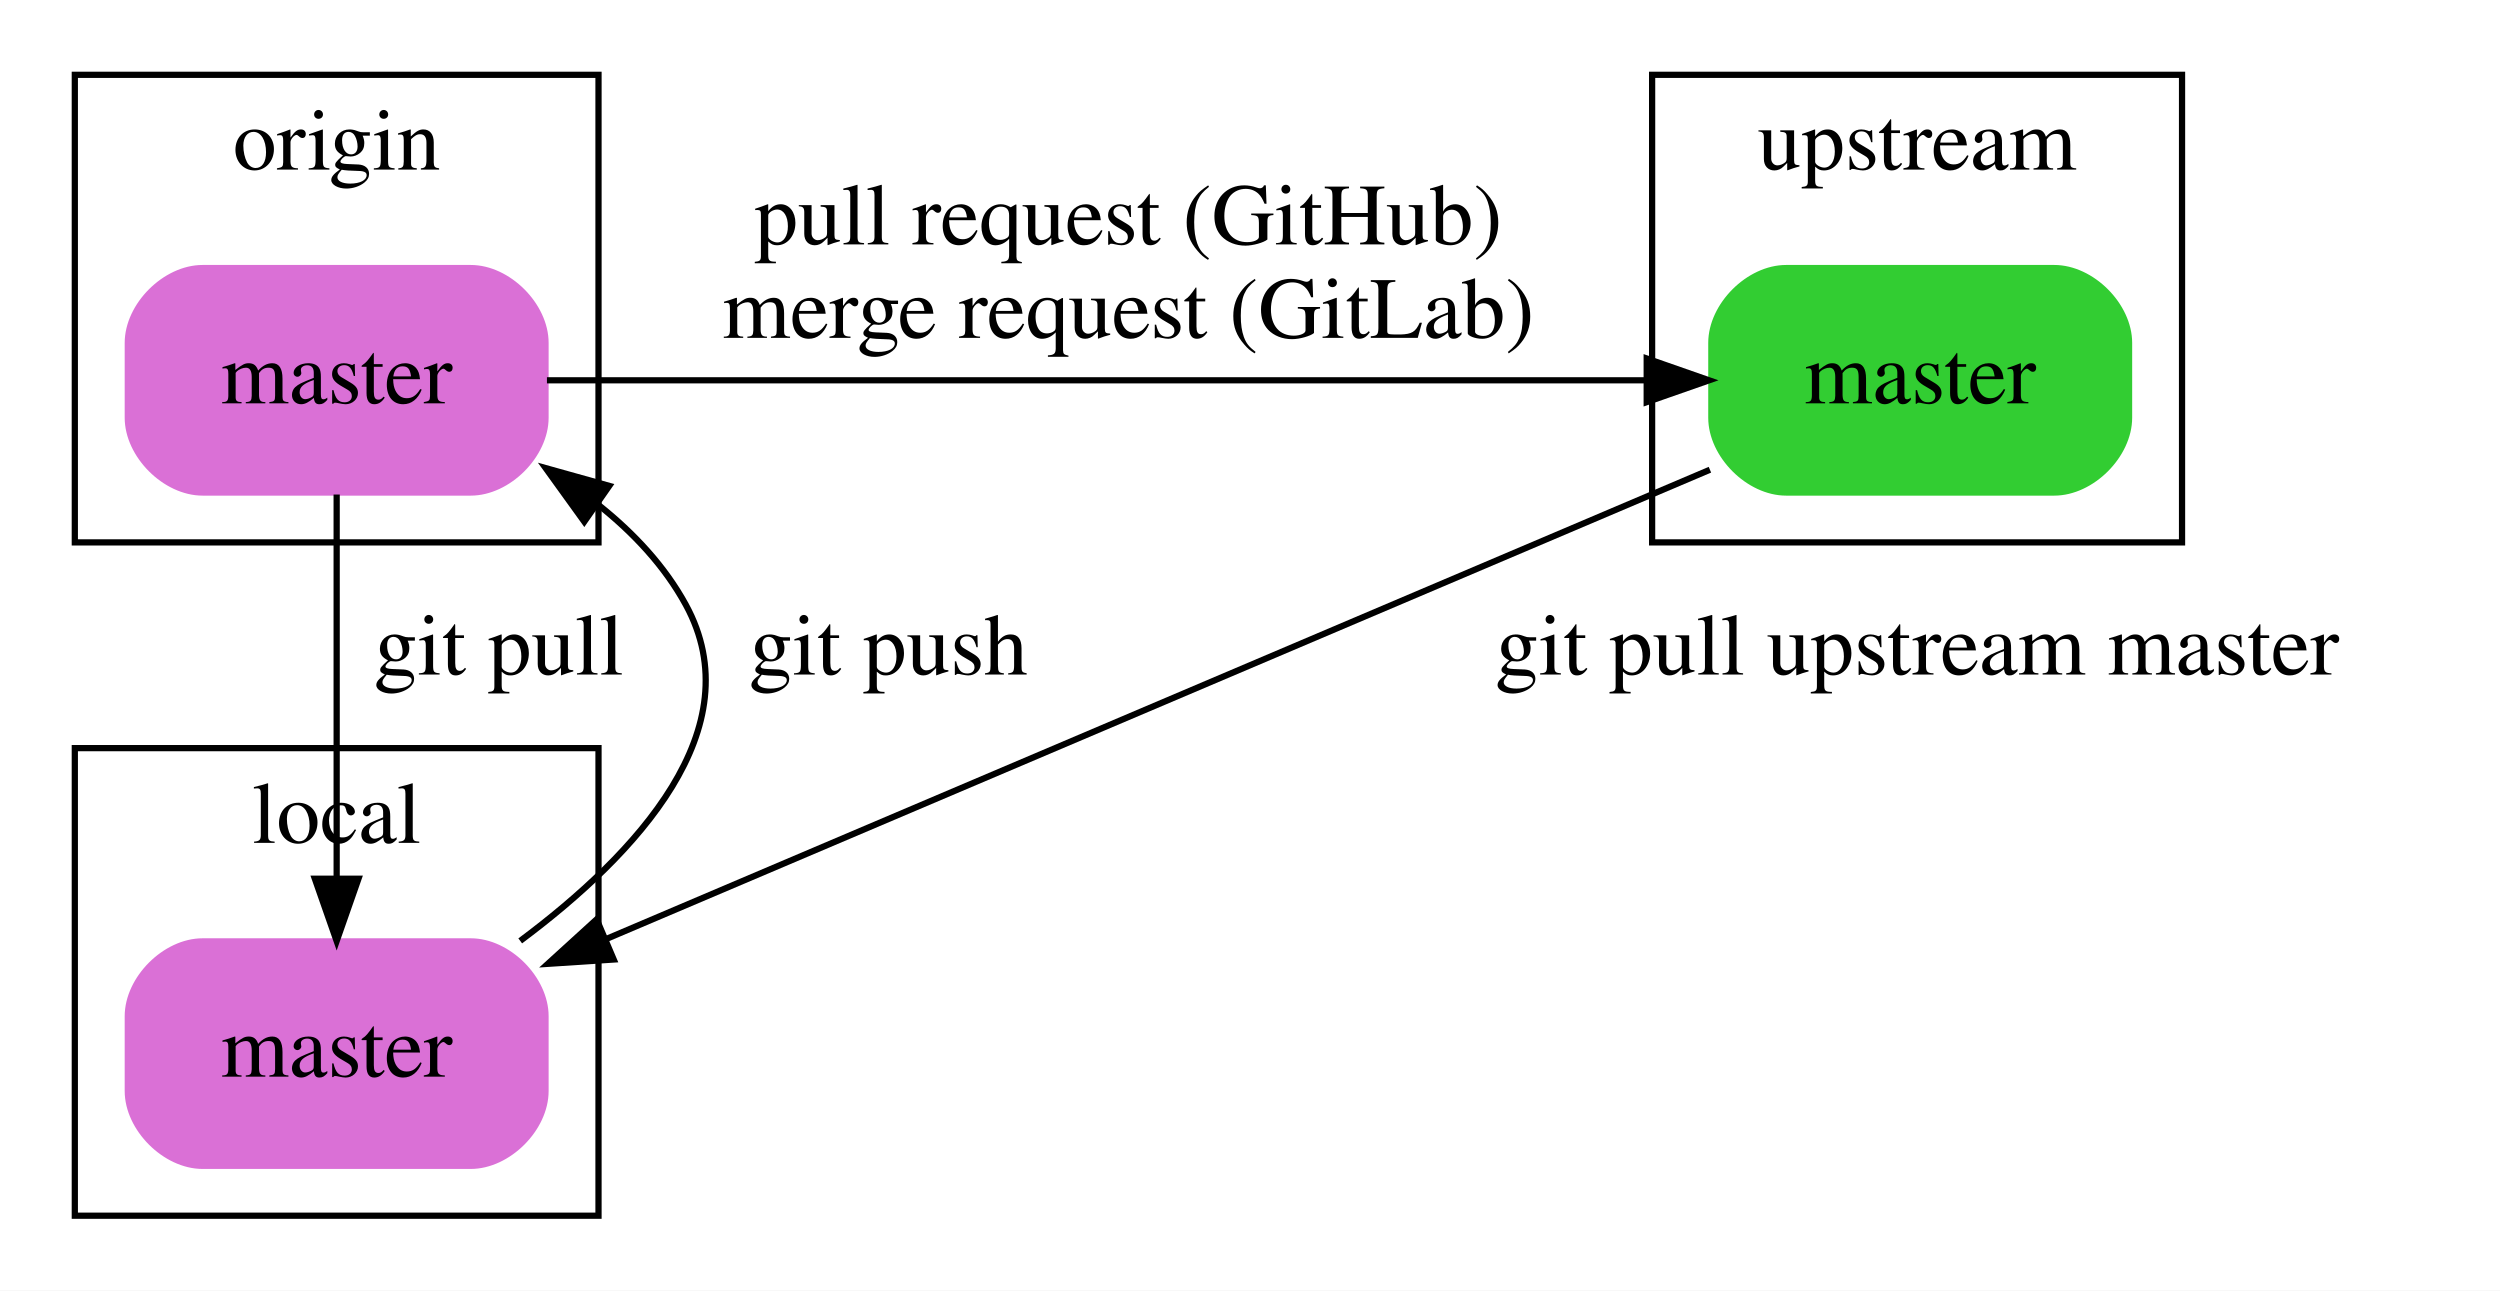
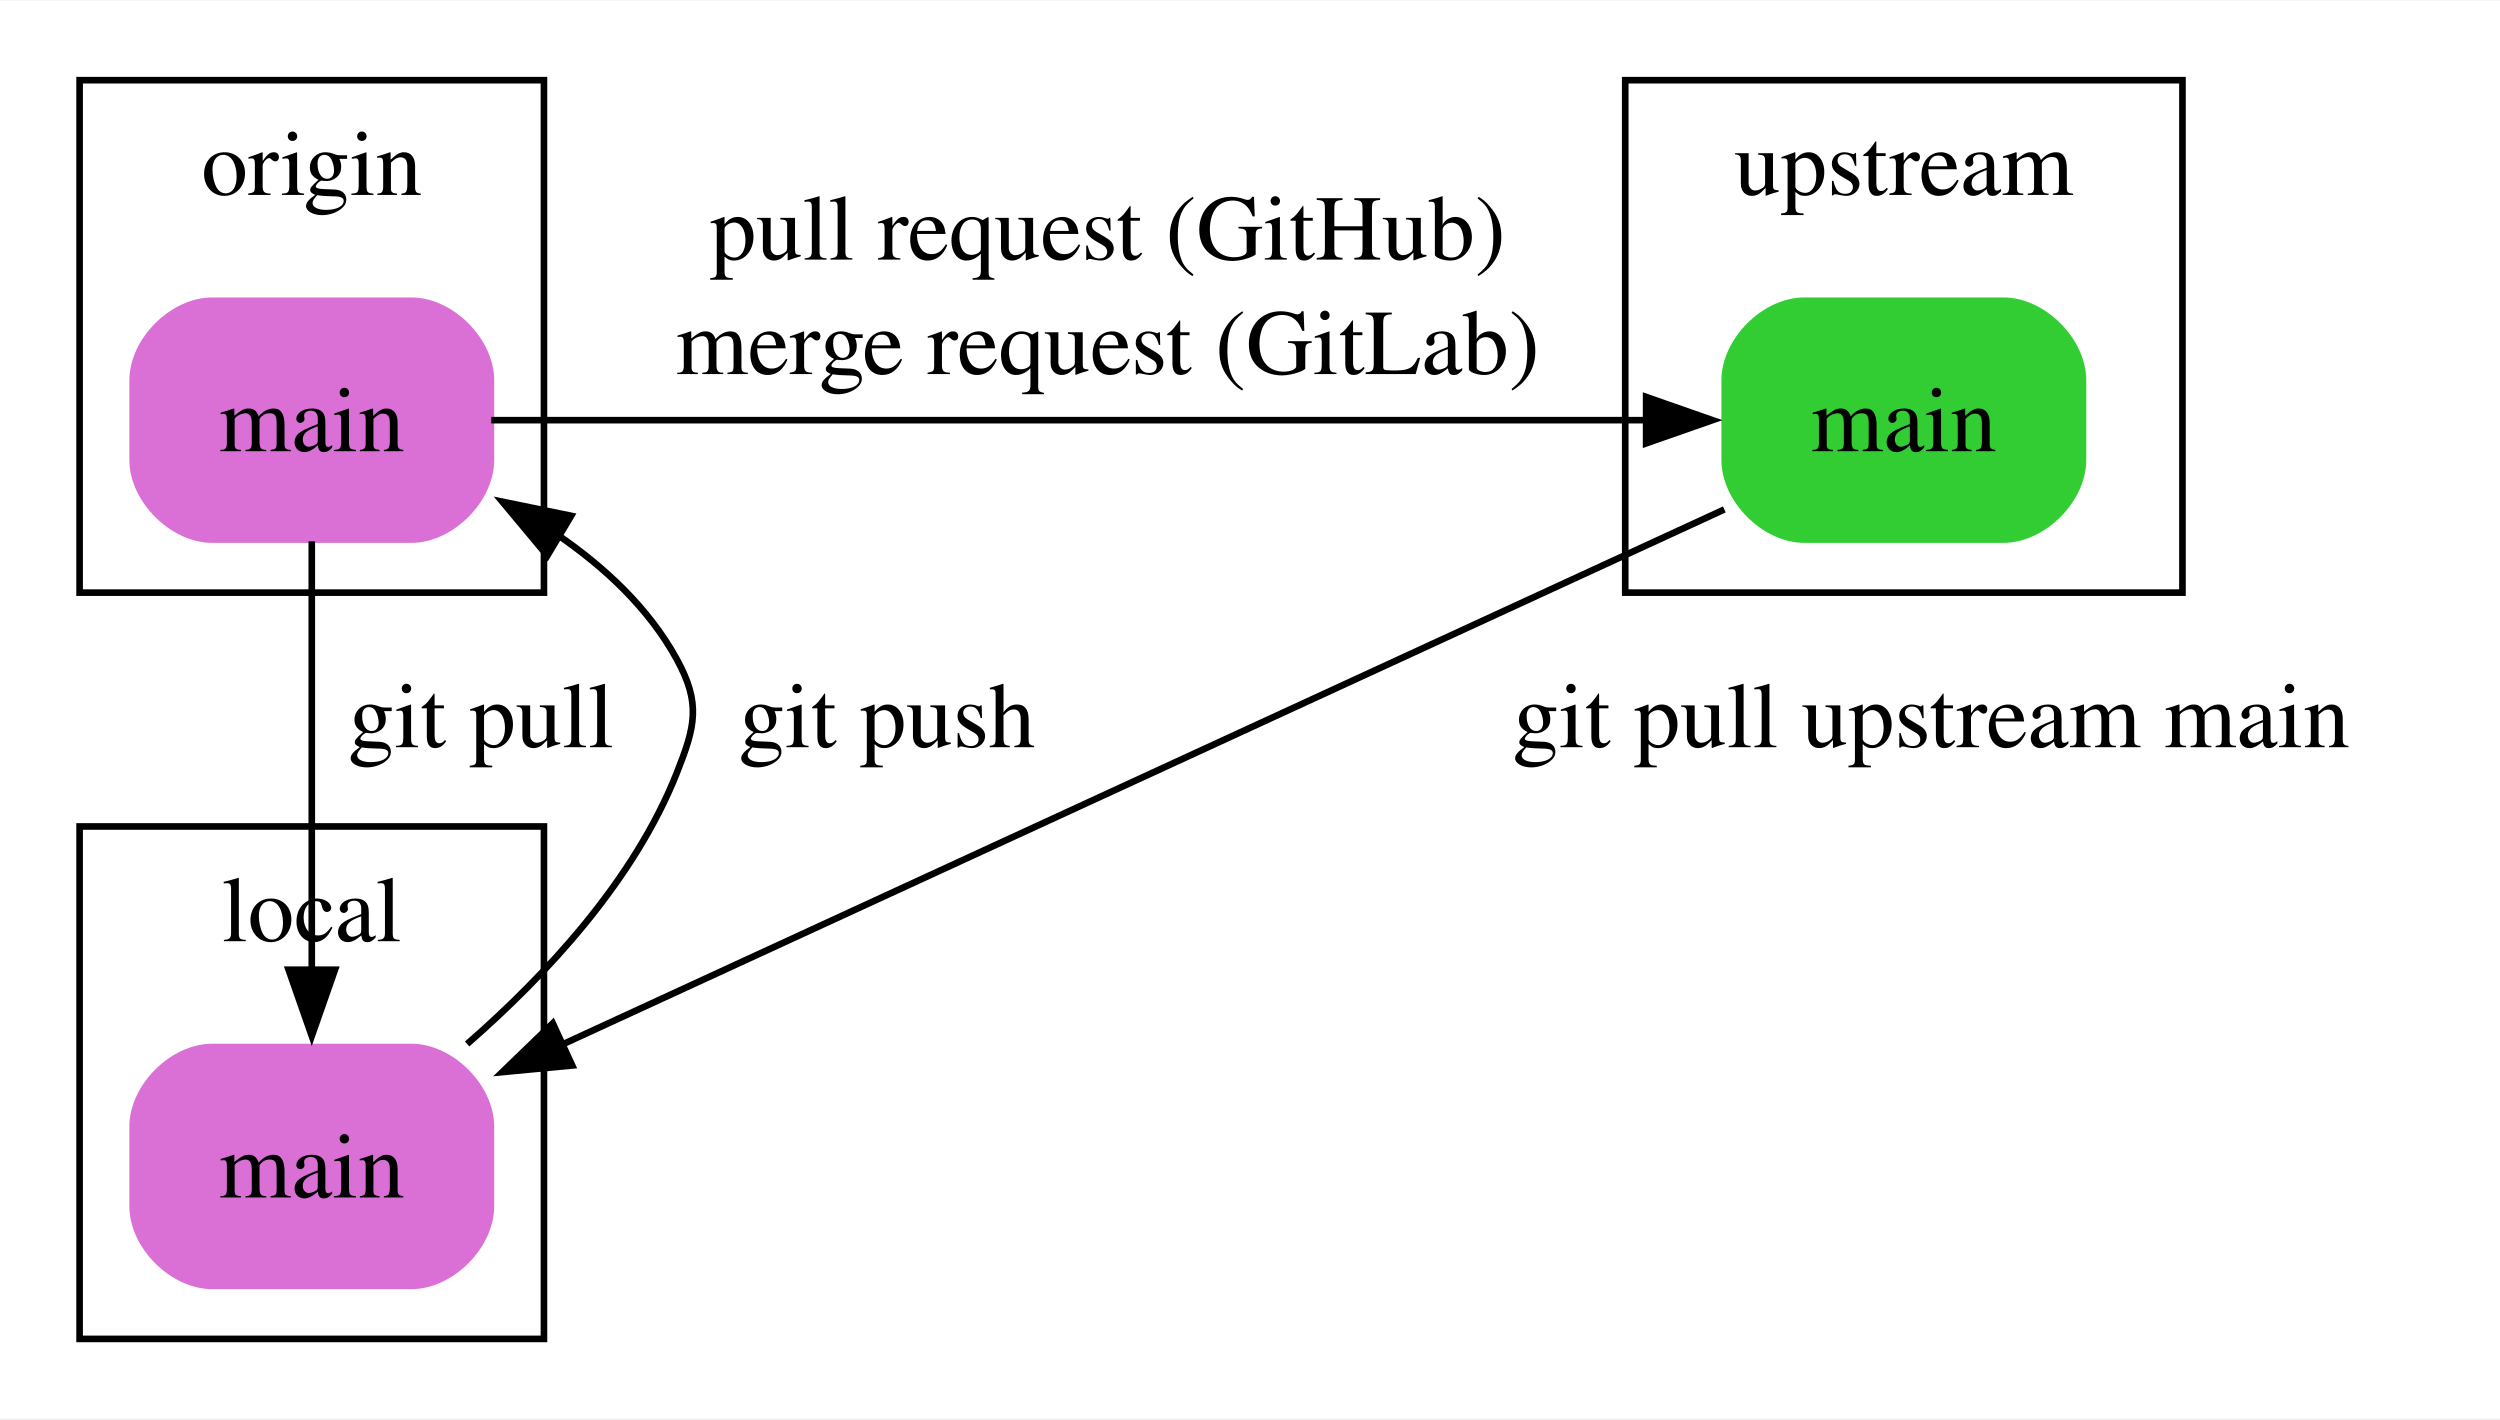
- <svg xmlns="http://www.w3.org/2000/svg" width="401pt" height="207pt" viewBox="0.00 0.00 401.00 207.00">
-   <g id="graph0" class="graph" transform="scale(1 1) rotate(0) translate(4 203)">
-     <polygon fill="#ffffff" stroke="transparent" points="-4,4 -4,-203 397,-203 397,4 -4,4" />
+ <svg xmlns="http://www.w3.org/2000/svg" width="377pt" height="214pt" viewBox="0.00 0.00 376.87 213.75">
+   <g id="graph0" class="graph" transform="scale(1 1) rotate(0) translate(4 209.75)">
+     <polygon fill="white" stroke="none" points="-4,4 -4,-209.75 372.87,-209.75 372.87,4 -4,4" />
    <g id="clust1" class="cluster">
-       <polygon fill="none" stroke="#000000" points="8,-116 8,-191 92,-191 92,-116 8,-116" />
-       <text text-anchor="middle" x="50" y="-175.8" font-family="Times,serif" font-size="14.00" fill="#000000">origin</text>
+       <polygon fill="none" stroke="black" points="8,-120.5 8,-197.75 78,-197.75 78,-120.5 8,-120.5" />
+       <text text-anchor="middle" x="43" y="-180.45" font-family="Times,serif" font-size="14.00">origin</text>
    </g>
    <g id="clust2" class="cluster">
-       <polygon fill="none" stroke="#000000" points="8,-8 8,-83 92,-83 92,-8 8,-8" />
-       <text text-anchor="middle" x="50" y="-67.8" font-family="Times,serif" font-size="14.00" fill="#000000">local</text>
+       <polygon fill="none" stroke="black" points="8,-8 8,-85.25 78,-85.25 78,-8 8,-8" />
+       <text text-anchor="middle" x="43" y="-67.95" font-family="Times,serif" font-size="14.00">local</text>
    </g>
    <g id="clust3" class="cluster">
-       <polygon fill="none" stroke="#000000" points="261,-116 261,-191 346,-191 346,-116 261,-116" />
-       <text text-anchor="middle" x="303.5" y="-175.8" font-family="Times,serif" font-size="14.00" fill="#000000">upstream</text>
+       <polygon fill="none" stroke="black" points="241,-120.5 241,-197.75 325,-197.75 325,-120.5 241,-120.5" />
+       <text text-anchor="middle" x="283" y="-180.45" font-family="Times,serif" font-size="14.00">upstream</text>
    </g>
    <g id="node1" class="node">
-       <path fill="#da70d6" stroke="#da70d6" d="M71.5,-160C71.5,-160 28.5,-160 28.5,-160 22.5,-160 16.5,-154 16.5,-148 16.5,-148 16.5,-136 16.5,-136 16.5,-130 22.5,-124 28.5,-124 28.5,-124 71.5,-124 71.5,-124 77.5,-124 83.5,-130 83.5,-136 83.5,-136 83.5,-148 83.5,-148 83.5,-154 77.5,-160 71.5,-160" />
-       <text text-anchor="middle" x="50" y="-138.3" font-family="Times,serif" font-size="14.00" fill="#000000">master</text>
+       <path fill="orchid" stroke="orchid" d="M58,-164.5C58,-164.5 28,-164.5 28,-164.5 22,-164.5 16,-158.5 16,-152.5 16,-152.5 16,-140.5 16,-140.5 16,-134.5 22,-128.5 28,-128.5 28,-128.5 58,-128.5 58,-128.5 64,-128.5 70,-134.5 70,-140.5 70,-140.5 70,-152.5 70,-152.5 70,-158.5 64,-164.5 58,-164.5" />
+       <text text-anchor="middle" x="43" y="-141.82" font-family="Times,serif" font-size="14.00">main</text>
    </g>
    <g id="node2" class="node">
-       <path fill="#da70d6" stroke="#da70d6" d="M71.5,-52C71.5,-52 28.5,-52 28.5,-52 22.5,-52 16.5,-46 16.5,-40 16.5,-40 16.5,-28 16.5,-28 16.5,-22 22.5,-16 28.5,-16 28.5,-16 71.5,-16 71.5,-16 77.5,-16 83.5,-22 83.5,-28 83.5,-28 83.5,-40 83.5,-40 83.5,-46 77.5,-52 71.5,-52" />
-       <text text-anchor="middle" x="50" y="-30.3" font-family="Times,serif" font-size="14.00" fill="#000000">master</text>
+       <path fill="orchid" stroke="orchid" d="M58,-52C58,-52 28,-52 28,-52 22,-52 16,-46 16,-40 16,-40 16,-28 16,-28 16,-22 22,-16 28,-16 28,-16 58,-16 58,-16 64,-16 70,-22 70,-28 70,-28 70,-40 70,-40 70,-46 64,-52 58,-52" />
+       <text text-anchor="middle" x="43" y="-29.32" font-family="Times,serif" font-size="14.00">main</text>
    </g>
    <g id="edge1" class="edge">
-       <path fill="none" stroke="#000000" d="M50,-123.679C50,-106.821 50,-81.565 50,-62.147" />
-       <polygon fill="#000000" stroke="#000000" points="53.5,-62.05 50,-52.05 46.5,-62.05 53.5,-62.05" />
-       <text text-anchor="middle" x="76" y="-94.8" font-family="Times,serif" font-size="14.00" fill="#000000">git pull</text>
+       <path fill="none" stroke="black" d="M43,-128.23C43,-110.96 43,-84.09 43,-63.62" />
+       <polygon fill="black" stroke="black" points="46.5,-63.66 43,-53.66 39.5,-63.66 46.5,-63.66" />
+       <text text-anchor="middle" x="68.5" y="-97.2" font-family="Times,serif" font-size="14.00">git pull</text>
    </g>
    <g id="node3" class="node">
-       <path fill="#32cd32" stroke="#32cd32" d="M325.5,-160C325.5,-160 282.5,-160 282.5,-160 276.5,-160 270.5,-154 270.5,-148 270.5,-148 270.5,-136 270.5,-136 270.5,-130 276.5,-124 282.5,-124 282.5,-124 325.5,-124 325.5,-124 331.5,-124 337.5,-130 337.5,-136 337.5,-136 337.5,-148 337.5,-148 337.5,-154 331.5,-160 325.5,-160" />
-       <text text-anchor="middle" x="304" y="-138.3" font-family="Times,serif" font-size="14.00" fill="#000000">master</text>
+       <path fill="limegreen" stroke="limegreen" d="M298,-164.5C298,-164.5 268,-164.5 268,-164.5 262,-164.5 256,-158.5 256,-152.5 256,-152.5 256,-140.5 256,-140.5 256,-134.5 262,-128.5 268,-128.5 268,-128.5 298,-128.5 298,-128.5 304,-128.5 310,-134.5 310,-140.5 310,-140.5 310,-152.5 310,-152.5 310,-158.5 304,-164.5 298,-164.5" />
+       <text text-anchor="middle" x="283" y="-141.82" font-family="Times,serif" font-size="14.00">main</text>
    </g>
    <g id="edge4" class="edge">
-       <path fill="none" stroke="#000000" d="M83.729,-142C129.084,-142 209.81,-142 259.925,-142" />
-       <polygon fill="#000000" stroke="#000000" points="260.131,-145.5 270.131,-142 260.131,-138.5 260.131,-145.5" />
-       <text text-anchor="middle" x="177" y="-163.8" font-family="Times,serif" font-size="14.00" fill="#000000">pull request (GitHub)</text>
-       <text text-anchor="middle" x="177" y="-148.8" font-family="Times,serif" font-size="14.00" fill="#000000">merge request (GitLab)</text>
+       <path fill="none" stroke="black" d="M70.06,-146.5C112.65,-146.5 195.46,-146.5 244.32,-146.5" />
+       <polygon fill="black" stroke="black" points="244.15,-150 254.15,-146.5 244.15,-143 244.15,-150" />
+       <text text-anchor="middle" x="163" y="-170.7" font-family="Times,serif" font-size="14.00">pull request (GitHub)</text>
+       <text text-anchor="middle" x="163" y="-153.45" font-family="Times,serif" font-size="14.00">merge request (GitLab)</text>
    </g>
    <g id="edge2" class="edge">
-       <path fill="none" stroke="#000000" d="M79.443,-52.083C98.106,-65.987 116.851,-86.124 106,-106 102.614,-112.202 97.651,-117.496 92.057,-121.96" />
-       <polygon fill="#000000" stroke="#000000" points="89.719,-119.324 83.521,-127.918 93.725,-125.064 89.719,-119.324" />
-       <text text-anchor="middle" x="138.5" y="-94.8" font-family="Times,serif" font-size="14.00" fill="#000000">git push</text>
+       <path fill="none" stroke="black" d="M66.42,-52.46C78.31,-62.83 91.58,-77.09 98,-93.25 100.83,-100.37 101.69,-103.78 98,-110.5 93.79,-118.17 87.1,-124.41 79.82,-129.37" />
+       <polygon fill="black" stroke="black" points="78.51,-126.07 71.72,-134.21 82.1,-132.08 78.51,-126.07" />
+       <text text-anchor="middle" x="129.71" y="-97.2" font-family="Times,serif" font-size="14.00">git push</text>
    </g>
    <g id="edge3" class="edge">
-       <path fill="none" stroke="#000000" d="M270.271,-127.658C224.631,-108.253 143.175,-73.618 93.135,-52.341" />
-       <polygon fill="#000000" stroke="#000000" points="94.441,-49.093 83.869,-48.401 91.702,-55.535 94.441,-49.093" />
-       <text text-anchor="middle" x="303.5" y="-94.8" font-family="Times,serif" font-size="14.00" fill="#000000">git pull upstream master</text>
+       <path fill="none" stroke="black" d="M255.94,-133.04C213.08,-113.31 129.49,-74.82 80.76,-52.38" />
+       <polygon fill="black" stroke="black" points="82.26,-49.22 71.71,-48.22 79.33,-55.58 82.26,-49.22" />
+       <text text-anchor="middle" x="287.12" y="-97.2" font-family="Times,serif" font-size="14.00">git pull upstream main</text>
    </g>
  </g>
</svg>
